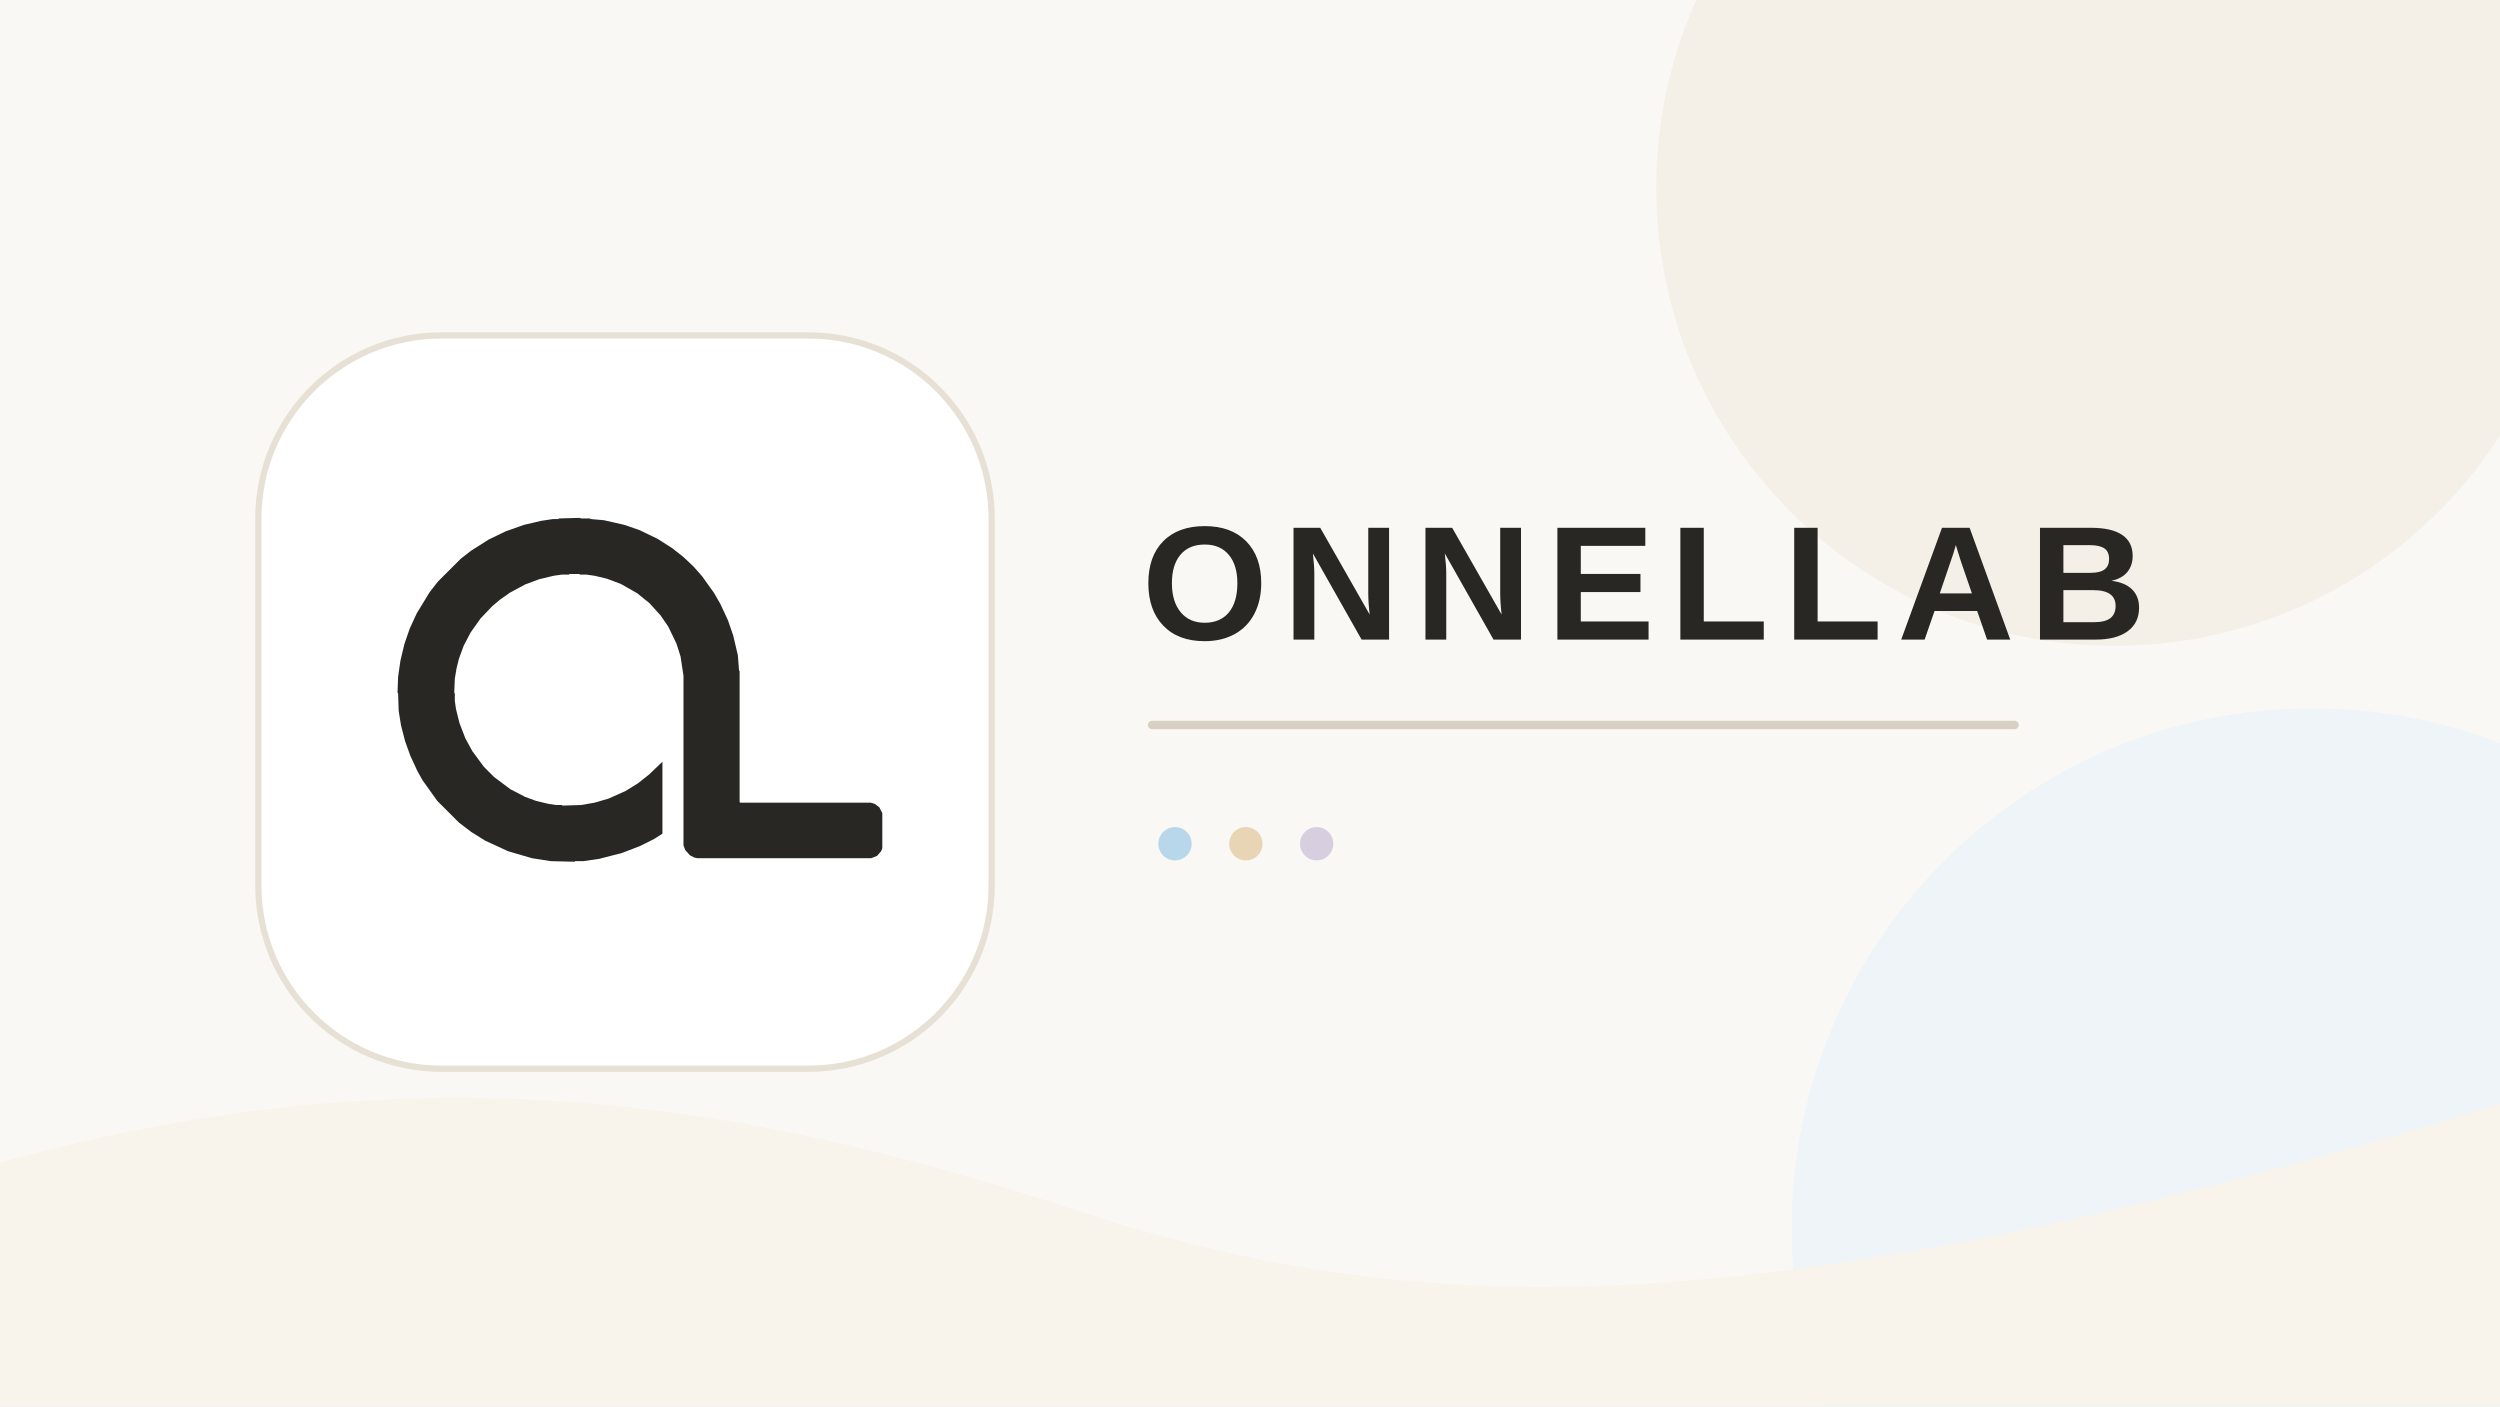
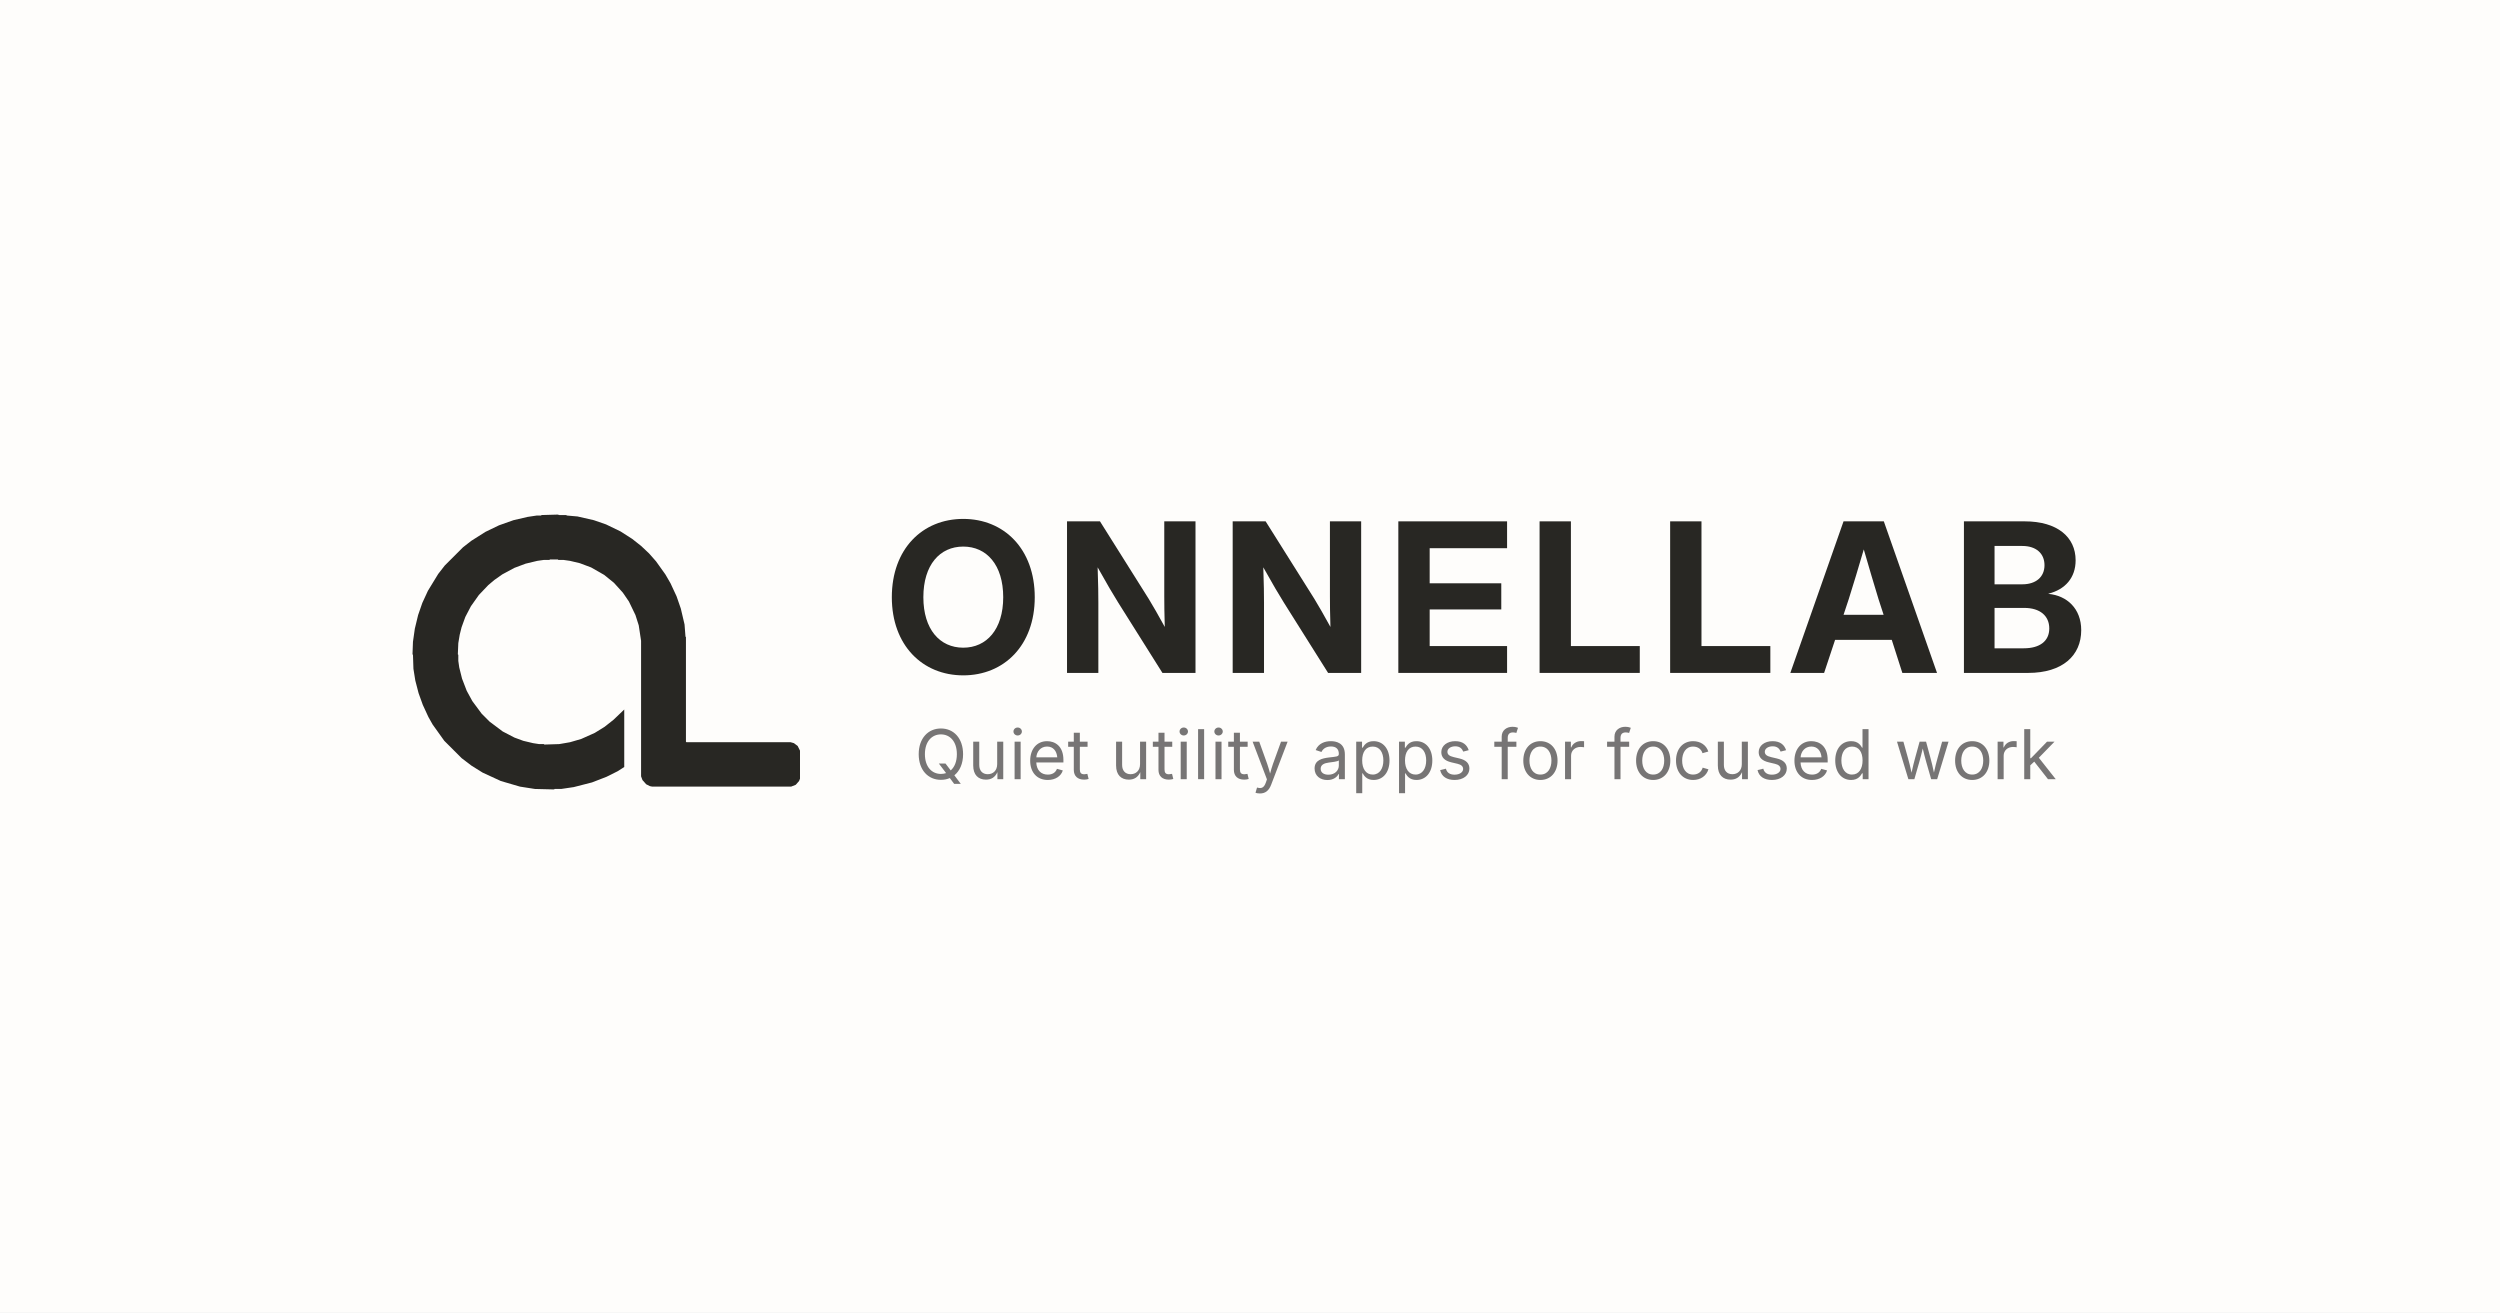
- <svg xmlns="http://www.w3.org/2000/svg" width="1200" height="675" viewBox="0 0 1200 675" role="img" aria-labelledby="title desc">
-   <rect width="1200" height="675" fill="#faf8f5" />
-   <circle cx="1015" cy="90" r="220" fill="#f4efe7" />
-   <circle cx="1110" cy="590" r="250" fill="#eef4f7" />
-   <path d="M0 558C210 500 368 532 520 582C685 636 853 636 1200 530V675H0Z" fill="#f8f4ec" />
-   <g transform="translate(124 161)">
-     <rect width="352" height="352" rx="88" fill="#ffffff" stroke="#e7e0d5" stroke-width="3" />
-     <svg x="0" y="0" width="352" height="352" viewBox="0 0 1254 1254">
-       <path d="M 271 475 L 259 501 L 250 527 L 243 556 L 239 584 L 238 611 L 239 612 L 240 642 L 244 667 L 251 694 L 260 719 L 272 745 L 281 761 L 306 796 L 343 833 L 364 849 L 388 864 L 427 882 L 468 894 L 500 899 L 541 900 L 542 899 L 556 899 L 583 895 L 622 885 L 653 873 L 677 861 L 691 852 L 691 729 L 668 751 L 649 766 L 628 779 L 599 792 L 575 799 L 552 803 L 520 804 L 519 803 L 509 803 L 496 801 L 475 796 L 456 789 L 431 776 L 403 755 L 386 738 L 366 711 L 354 689 L 344 663 L 338 639 L 336 625 L 336 612 L 335 611 L 336 587 L 339 569 L 343 553 L 351 531 L 363 508 L 380 484 L 400 463 L 413 452 L 430 440 L 456 426 L 480 417 L 505 411 L 519 409 L 531 409 L 532 408 L 549 408 L 550 409 L 561 409 L 575 411 L 596 416 L 620 425 L 648 441 L 669 458 L 688 479 L 701 498 L 715 527 L 722 549 L 727 582 L 727 872 L 730 880 L 738 889 L 746 893 L 751 894 L 1048 894 L 1058 890 L 1065 882 L 1067 877 L 1067 817 L 1062 807 L 1054 801 L 1047 799 L 824 799 L 823 798 L 823 574 L 822 573 L 820 547 L 812 513 L 803 487 L 790 459 L 779 440 L 759 412 L 744 395 L 727 379 L 708 364 L 683 348 L 652 333 L 626 324 L 591 316 L 568 314 L 567 313 L 552 313 L 551 312 L 550 313 L 549 312 L 514 313 L 513 314 L 504 314 L 484 317 L 454 324 L 423 335 L 394 349 L 364 368 L 346 382 L 307 421 L 293 439 Z" fill="#282723" />
-     </svg>
+ <svg xmlns="http://www.w3.org/2000/svg" width="1200" height="630" viewBox="0 0 1200 630" role="img" aria-labelledby="title description">
+   <rect width="1200" height="630" fill="#FEFDFB" />
+   <g fill="#282723">
+     <path d="M 271 475 L 259 501 L 250 527 L 243 556 L 239 584 L 238 611 L 239 612 L 240 642 L 244 667 L 251 694 L 260 719 L 272 745 L 281 761 L 306 796 L 343 833 L 364 849 L 388 864 L 427 882 L 468 894 L 500 899 L 541 900 L 542 899 L 556 899 L 583 895 L 622 885 L 653 873 L 677 861 L 691 852 L 691 729 L 668 751 L 649 766 L 628 779 L 599 792 L 575 799 L 552 803 L 520 804 L 519 803 L 509 803 L 496 801 L 475 796 L 456 789 L 431 776 L 403 755 L 386 738 L 366 711 L 354 689 L 344 663 L 338 639 L 336 625 L 336 612 L 335 611 L 336 587 L 339 569 L 343 553 L 351 531 L 363 508 L 380 484 L 400 463 L 413 452 L 430 440 L 456 426 L 480 417 L 505 411 L 519 409 L 531 409 L 532 408 L 549 408 L 550 409 L 561 409 L 575 411 L 596 416 L 620 425 L 648 441 L 669 458 L 688 479 L 701 498 L 715 527 L 722 549 L 727 582 L 727 872 L 730 880 L 738 889 L 746 893 L 751 894 L 1048 894 L 1058 890 L 1065 882 L 1067 877 L 1067 817 L 1062 807 L 1054 801 L 1047 799 L 824 799 L 823 798 L 823 574 L 822 573 L 820 547 L 812 513 L 803 487 L 790 459 L 779 440 L 759 412 L 744 395 L 727 379 L 708 364 L 683 348 L 652 333 L 626 324 L 591 316 L 568 314 L 567 313 L 552 313 L 551 312 L 550 313 L 549 312 L 514 313 L 513 314 L 504 314 L 484 317 L 454 324 L 423 335 L 394 349 L 364 368 L 346 382 L 307 421 L 293 439 Z" transform="translate(144.6007 176.9976) scale(0.2243667)" />
  </g>
  <g fill="#282723">
-     <text x="548" y="307" font-family="Arial, Helvetica, sans-serif" font-size="78" font-weight="700" letter-spacing="7">ONNELLAB</text>
-     <rect x="551" y="346" width="418" height="4" rx="2" fill="#d8d0c3" />
-     <circle cx="564" cy="405" r="8" fill="#b9d7ea" />
-     <circle cx="598" cy="405" r="8" fill="#e8d5b5" />
-     <circle cx="632" cy="405" r="8" fill="#d7cfdf" />
+     <path d="M765 -24C1166 -24 1468 270 1468 744C1468 1219 1166 1514 765 1514C364 1514 63 1219 63 744C63 272 364 -24 765 -24ZM765 248C535 248 373 428 373 744C373 1062 535 1242 765 1242C995 1242 1158 1062 1158 744C1158 428 995 248 765 248Z" transform="translate(425 323) scale(0.0488281 -0.0488281)" />
+     <path d="M111 0H419V691C419 755 418 882 412 1038C496 887 572 758 615 690L1049 0H1374V1490H1067V753C1067 690 1068 567 1072 452C1013 559 949 672 914 728L435 1490H111Z" transform="translate(506.75 323) scale(0.0488281 -0.0488281)" />
+     <path d="M111 0H419V691C419 755 418 882 412 1038C496 887 572 758 615 690L1049 0H1374V1490H1067V753C1067 690 1068 567 1072 452C1013 559 949 672 914 728L435 1490H111Z" transform="translate(586.2656 323) scale(0.0488281 -0.0488281)" />
+     <path d="M111 0H1180V264H419V624H1123V881H419V1226H1180V1490H111Z" transform="translate(665.7812 323) scale(0.0488281 -0.0488281)" />
+     <path d="M111 0H1096V264H419V1490H111Z" transform="translate(733.5781 323) scale(0.0488281 -0.0488281)" />
+     <path d="M111 0H1096V264H419V1490H111Z" transform="translate(796.25 323) scale(0.0488281 -0.0488281)" />
+     <path d="M9 0H341L449 325H1006L1110 0H1451L928 1490H532ZM532 571 583 725C631 877 677 1029 731 1214C784 1029 830 877 876 725L926 571Z" transform="translate(858.9219 323) scale(0.0488281 -0.0488281)" />
+     <path d="M111 0H742C1081 0 1264 171 1264 420C1264 632 1124 760 942 777V779C1106 820 1209 935 1209 1107C1209 1336 1029 1490 708 1490H111ZM412 242V639H704C859 639 950 561 950 437C950 313 857 242 699 242ZM412 871V1248H685C820 1248 903 1175 903 1059C903 944 820 871 685 871Z" transform="translate(937.2656 323) scale(0.0488281 -0.0488281)" />
+   </g>
+   <g fill="#777575">
+     <path d="M784 -20C880 -20 969 -2 1049 33L1178 -140H1376L1184 115C1345 245 1444 462 1444 744C1444 1217 1166 1510 784 1510C402 1510 122 1217 122 744C122 272 402 -20 784 -20ZM722 466 938 181C890 165 838 156 784 156C516 156 307 364 307 744C307 1126 516 1334 784 1334C1050 1334 1259 1127 1259 744C1259 522 1188 359 1076 261L920 466Z" transform="translate(439.0109 374) scale(0.0161133 -0.0161133)" />
+     <path d="M537 -14C684 -14 806 46 879 209V0H1053V1118H872V448C872 257 751 148 591 148C435 148 338 251 338 423V1118H158V408C158 125 311 -14 537 -14Z" transform="translate(464.5953 374) scale(0.0161133 -0.0161133)" />
+     <path d="M158 0H338V1118H158ZM249 1301C318 1301 375 1354 375 1420C375 1486 318 1539 249 1539C181 1539 124 1486 124 1420C124 1354 181 1301 249 1301Z" transform="translate(484.4609 374) scale(0.0161133 -0.0161133)" />
+     <path d="M628 -24C857 -24 1024 91 1076 260L902 308C860 194 761 136 629 136C431 136 295 264 286 498H1094V573C1094 986 844 1132 607 1132C302 1132 104 893 104 550C104 206 304 -24 628 -24ZM287 650C298 821 415 972 607 972C791 972 894 840 911 650Z" transform="translate(492.8109 374) scale(0.0161133 -0.0161133)" />
+     <path d="M598 1118H368V1384H188V1118H20V964H188V276C188 93 302 -14 495 -14C541 -14 592 -7 629 6L592 158C562 152 523 146 500 146C405 146 368 190 368 290V964H598Z" transform="translate(512.3953 374) scale(0.0161133 -0.0161133)" />
+     <path d="M537 -14C684 -14 806 46 879 209V0H1053V1118H872V448C872 257 751 148 591 148C435 148 338 251 338 423V1118H158V408C158 125 311 -14 537 -14Z" transform="translate(533.1734 374) scale(0.0161133 -0.0161133)" />
+     <path d="M598 1118H368V1384H188V1118H20V964H188V276C188 93 302 -14 495 -14C541 -14 592 -7 629 6L592 158C562 152 523 146 500 146C405 146 368 190 368 290V964H598Z" transform="translate(553.0391 374) scale(0.0161133 -0.0161133)" />
+     <path d="M158 0H338V1118H158ZM249 1301C318 1301 375 1354 375 1420C375 1486 318 1539 249 1539C181 1539 124 1486 124 1420C124 1354 181 1301 249 1301Z" transform="translate(564.1859 374) scale(0.0161133 -0.0161133)" />
+     <path d="M338 1490H158V0H338Z" transform="translate(572.5359 374) scale(0.0161133 -0.0161133)" />
+     <path d="M158 0H338V1118H158ZM249 1301C318 1301 375 1354 375 1420C375 1486 318 1539 249 1539C181 1539 124 1486 124 1420C124 1354 181 1301 249 1301Z" transform="translate(580.8859 374) scale(0.0161133 -0.0161133)" />
+     <path d="M598 1118H368V1384H188V1118H20V964H188V276C188 93 302 -14 495 -14C541 -14 592 -7 629 6L592 158C562 152 523 146 500 146C405 146 368 190 368 290V964H598Z" transform="translate(589.2359 374) scale(0.0161133 -0.0161133)" />
+     <path d="M140 -405C159 -414 208 -426 272 -426C430 -426 538 -345 606 -167L1097 1118H901L661 455C626 358 600 261 575 168C549 261 524 357 489 455L251 1118H54L481 -6L449 -99C394 -259 315 -283 205 -254L186 -249Z" transform="translate(600.3828 374) scale(0.0161133 -0.0161133)" />
+     <path d="M471 -26C660 -26 765 73 803 152H815V0H992V737C992 1086 723 1132 573 1132C400 1132 208 1070 122 867L295 810C330 888 417 974 578 974C733 974 812 894 812 755V749C812 666 724 672 525 647C318 621 90 574 90 318C90 98 259 -26 471 -26ZM502 133C368 133 271 193 271 309C271 436 386 478 517 495C586 504 782 524 812 559V404C812 267 701 133 502 133Z" transform="translate(629.5516 374) scale(0.0161133 -0.0161133)" />
+     <path d="M158 -418H338V173H352C389 111 464 -24 677 -24C956 -24 1150 200 1150 556C1150 910 955 1132 676 1132C458 1132 389 998 352 939H332V1118H158ZM650 137C447 137 336 309 336 558C336 805 444 971 650 971C862 971 967 790 967 558C967 323 859 137 650 137Z" transform="translate(648.4328 374) scale(0.0161133 -0.0161133)" />
+     <path d="M158 -418H338V173H352C389 111 464 -24 677 -24C956 -24 1150 200 1150 556C1150 910 955 1132 676 1132C458 1132 389 998 352 939H332V1118H158ZM650 137C447 137 336 309 336 558C336 805 444 971 650 971C862 971 967 790 967 558C967 323 859 137 650 137Z" transform="translate(668.9859 374) scale(0.0161133 -0.0161133)" />
+     <path d="M538 -24C800 -24 979 119 979 315C979 468 884 569 681 617L512 657C381 688 324 734 324 817C324 910 424 979 557 979C701 979 764 901 795 821L958 863C907 1020 786 1132 556 1132C318 1132 142 998 142 806C142 649 239 549 442 501L628 457C738 431 792 380 792 303C792 211 692 134 536 134C402 134 311 189 279 312L108 271C148 78 308 -24 538 -24Z" transform="translate(689.5391 374) scale(0.0161133 -0.0161133)" />
+     <path d="M678 1118H420V1227C420 1335 468 1393 579 1393C629 1393 657 1382 676 1376L726 1530C699 1542 643 1560 558 1560C395 1560 240 1461 240 1267V1118H20V964H240V0H420V964H678Z" transform="translate(716.9422 374) scale(0.0161133 -0.0161133)" />
+     <path d="M613 -24C918 -24 1124 207 1124 552C1124 902 918 1132 613 1132C309 1132 104 902 104 552C104 207 309 -24 613 -24ZM613 137C390 137 287 332 287 552C287 775 390 971 613 971C839 971 942 774 942 552C942 332 839 137 613 137Z" transform="translate(729.5109 374) scale(0.0161133 -0.0161133)" />
+     <path d="M158 0H338V700C338 851 456 960 617 960C665 960 714 952 725 950V1131C704 1132 660 1134 634 1134C501 1134 385 1059 344 946H332V1118H158Z" transform="translate(748.6734 374) scale(0.0161133 -0.0161133)" />
+     <path d="M678 1118H420V1227C420 1335 468 1393 579 1393C629 1393 657 1382 676 1376L726 1530C699 1542 643 1560 558 1560C395 1560 240 1461 240 1267V1118H20V964H240V0H420V964H678Z" transform="translate(771.0766 374) scale(0.0161133 -0.0161133)" />
+     <path d="M613 -24C918 -24 1124 207 1124 552C1124 902 918 1132 613 1132C309 1132 104 902 104 552C104 207 309 -24 613 -24ZM613 137C390 137 287 332 287 552C287 775 390 971 613 971C839 971 942 774 942 552C942 332 839 137 613 137Z" transform="translate(783.6453 374) scale(0.0161133 -0.0161133)" />
+     <path d="M613 -24C832 -24 1010 95 1070 294L898 343C865 222 763 137 613 137C390 137 287 332 287 552C287 775 390 971 613 971C760 971 860 889 893 774L1066 823C1005 1018 829 1132 613 1132C309 1132 104 902 104 552C104 207 309 -24 613 -24Z" transform="translate(802.8078 374) scale(0.0161133 -0.0161133)" />
+     <path d="M537 -14C684 -14 806 46 879 209V0H1053V1118H872V448C872 257 751 148 591 148C435 148 338 251 338 423V1118H158V408C158 125 311 -14 537 -14Z" transform="translate(822.0172 374) scale(0.0161133 -0.0161133)" />
+     <path d="M538 -24C800 -24 979 119 979 315C979 468 884 569 681 617L512 657C381 688 324 734 324 817C324 910 424 979 557 979C701 979 764 901 795 821L958 863C907 1020 786 1132 556 1132C318 1132 142 998 142 806C142 649 239 549 442 501L628 457C738 431 792 380 792 303C792 211 692 134 536 134C402 134 311 189 279 312L108 271C148 78 308 -24 538 -24Z" transform="translate(841.8828 374) scale(0.0161133 -0.0161133)" />
+     <path d="M628 -24C857 -24 1024 91 1076 260L902 308C860 194 761 136 629 136C431 136 295 264 286 498H1094V573C1094 986 844 1132 607 1132C302 1132 104 893 104 550C104 206 304 -24 628 -24ZM287 650C298 821 415 972 607 972C791 972 894 840 911 650Z" transform="translate(859.6547 374) scale(0.0161133 -0.0161133)" />
+     <path d="M577 -24C790 -24 865 111 902 173H922V0H1096V1490H916V939H902C865 998 796 1132 578 1132C299 1132 104 910 104 556C104 200 298 -24 577 -24ZM604 137C395 137 287 323 287 558C287 790 392 971 604 971C810 971 918 805 918 558C918 309 807 137 604 137Z" transform="translate(879.2391 374) scale(0.0161133 -0.0161133)" />
+     <path d="M409 0H588L733 506C769 631 804 771 838 913C872 770 906 634 943 506L1088 0H1267L1606 1118H1415L1279 630C1245 508 1208 367 1171 196C1136 369 1100 511 1068 630L936 1118H744L610 630C576 506 540 363 504 193C467 371 429 513 397 630L261 1118H70Z" transform="translate(909.4234 374) scale(0.0161133 -0.0161133)" />
+     <path d="M613 -24C918 -24 1124 207 1124 552C1124 902 918 1132 613 1132C309 1132 104 902 104 552C104 207 309 -24 613 -24ZM613 137C390 137 287 332 287 552C287 775 390 971 613 971C839 971 942 774 942 552C942 332 839 137 613 137Z" transform="translate(936.7734 374) scale(0.0161133 -0.0161133)" />
+     <path d="M158 0H338V700C338 851 456 960 617 960C665 960 714 952 725 950V1131C704 1132 660 1134 634 1134C501 1134 385 1059 344 946H332V1118H158Z" transform="translate(956.3109 374) scale(0.0161133 -0.0161133)" />
+     <path d="M158 0H338V412L456 523L865 0H1096L593 638L1061 1118H838L360 625H338V1490H158Z" transform="translate(969.0828 374) scale(0.0161133 -0.0161133)" />
  </g>
</svg>
